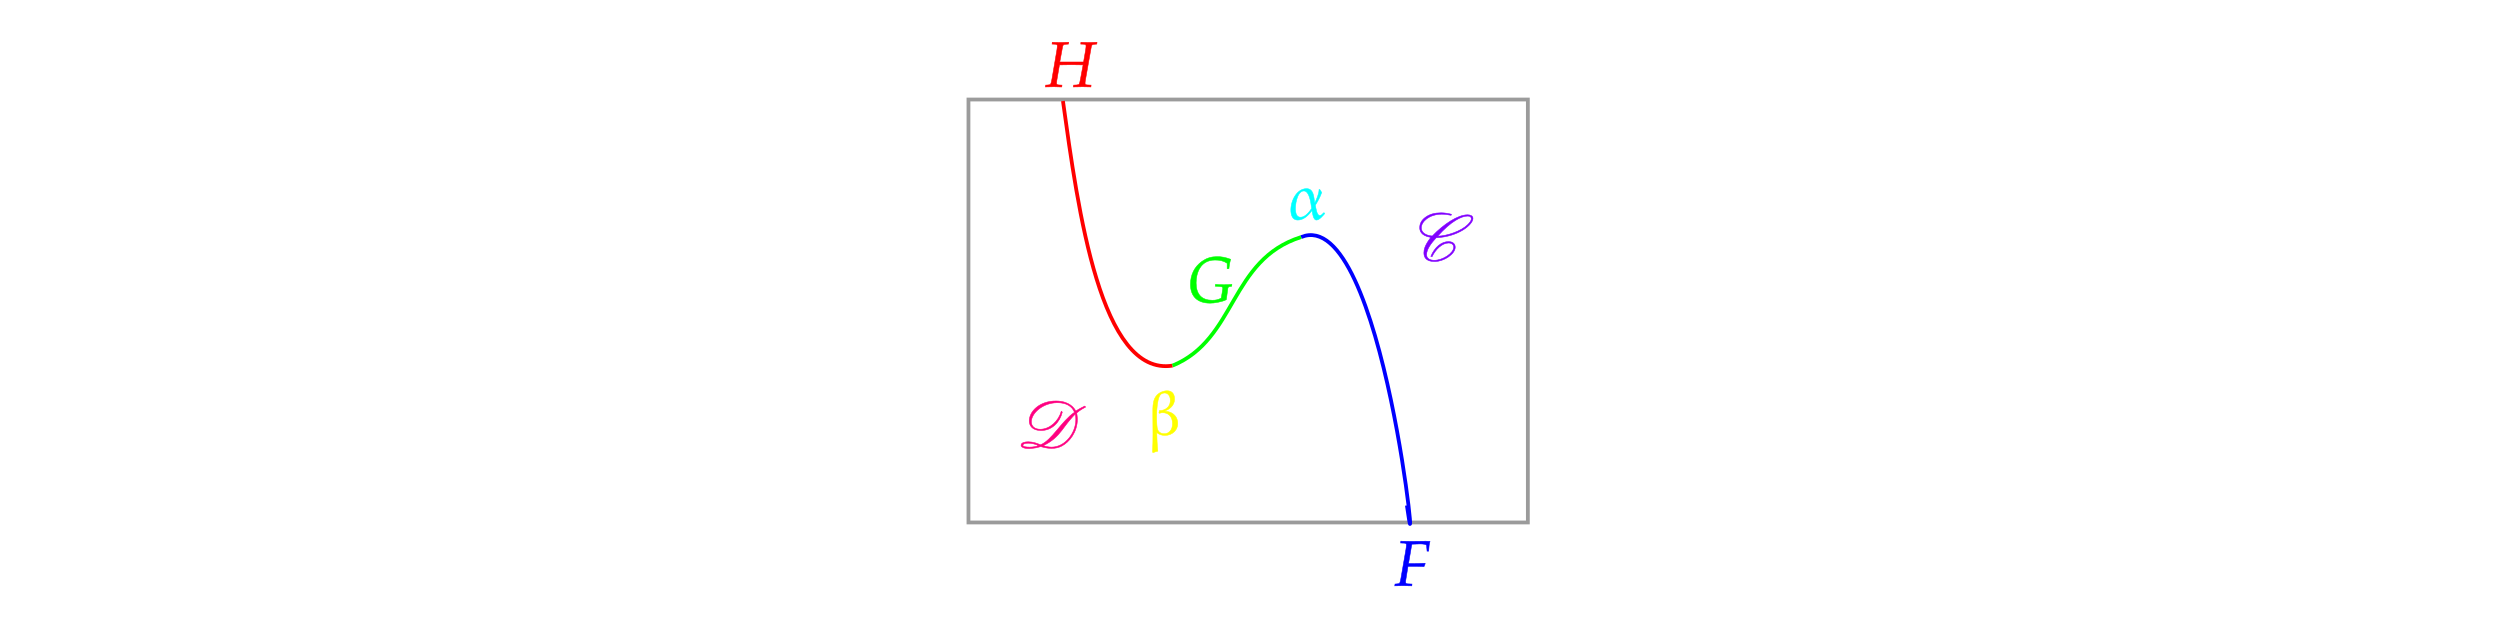
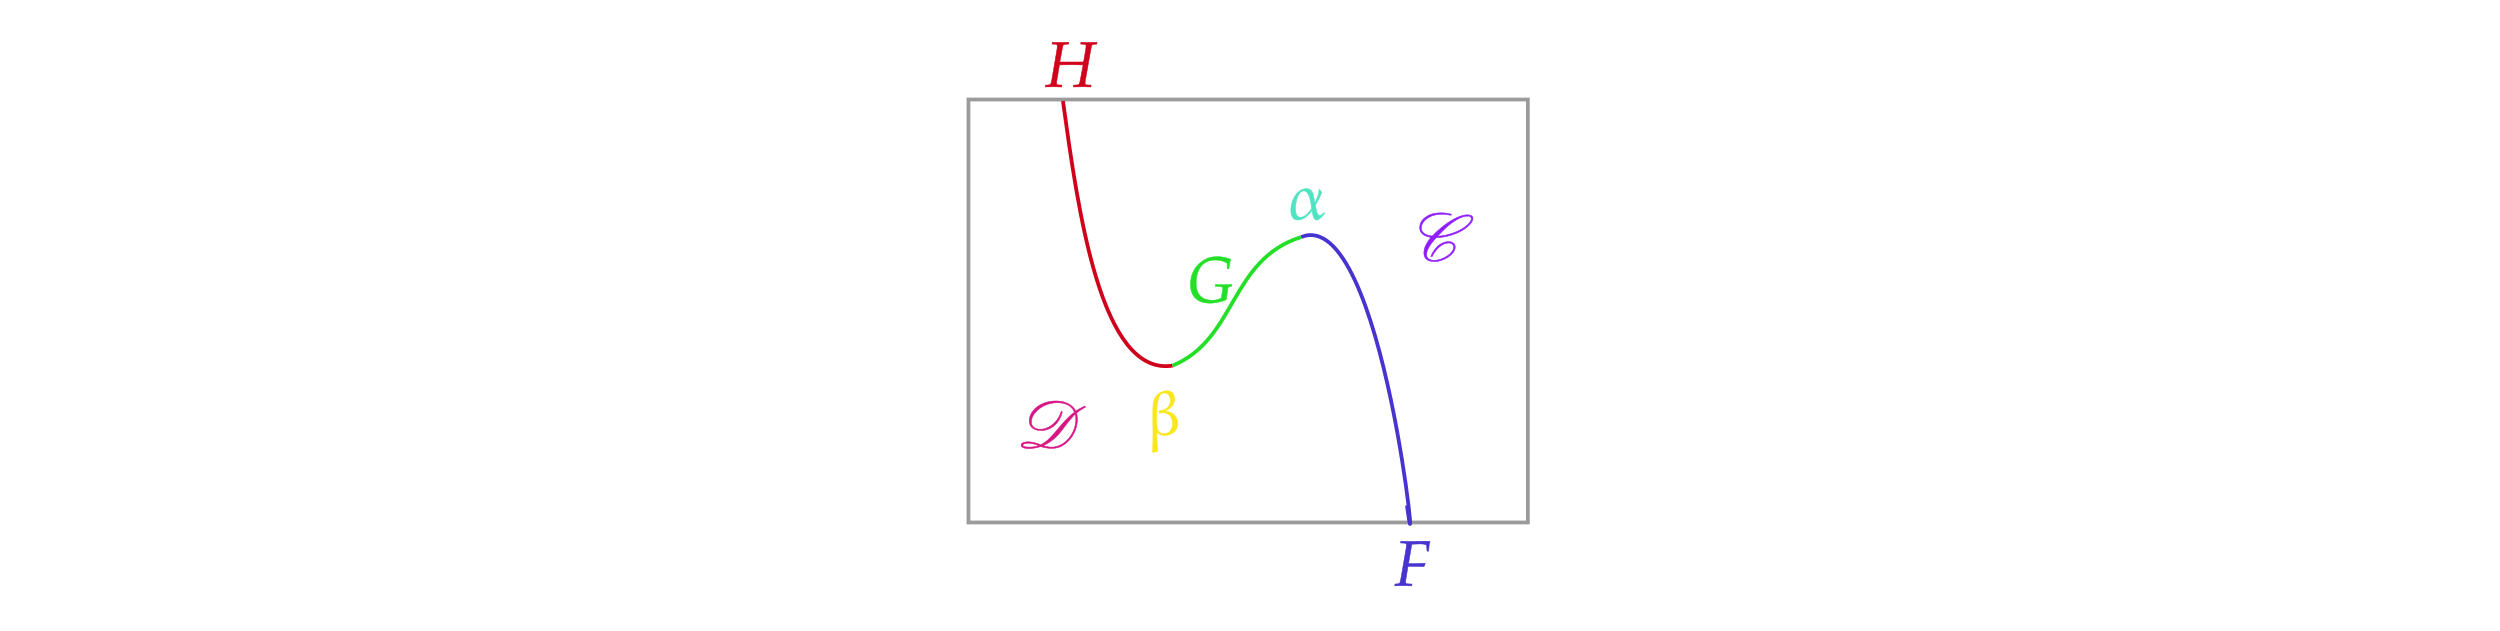
<svg xmlns="http://www.w3.org/2000/svg" x="0" y="0" width="661.433" height="166.9" style="         width:661.433px;         height:166.9px;         background: transparent;         fill: none; ">
  <svg class="role-diagram-draw-area">
    <g class="shapes-region" style="stroke: black; fill: none;">
      <g class="composite-shape">
        <path class="real" d=" M256.23,26.33 L404.23,26.33 L404.23,138.23 L256.23,138.23 Z" style="stroke-width: 1px; stroke: rgb(155, 155, 155); stroke-opacity: 1; fill: none; fill-opacity: 1;" />
      </g>
      <g class="arrow-line">
-         <path class="connection real" stroke-dasharray="" d="  M281.23,26.73 C285.23,55.73 291.23,99.73 310.23,96.73" style="stroke: rgb(255, 0, 0); stroke-opacity: 1; stroke-width: 1px; fill: none; fill-opacity: 1;" />
+         <path class="connection real" stroke-dasharray="" d="  M281.23,26.73 C285.23,55.73 291.23,99.73 310.23,96.73" style="stroke: rgb(208, 2, 27); stroke-opacity: 1; stroke-width: 1px; fill: none; fill-opacity: 1;" />
      </g>
      <g class="arrow-line">
-         <path class="connection real" stroke-dasharray="" d="  M372.23,133.73 C376.23,162.73 366.23,53.73 344.23,62.73" style="stroke: rgb(0, 0, 255); stroke-opacity: 1; stroke-width: 1px; fill: none; fill-opacity: 1;" />
+         <path class="connection real" stroke-dasharray="" d="  M372.23,133.73 C376.23,162.73 366.23,53.73 344.23,62.73" style="stroke: rgb(70, 51, 208); stroke-opacity: 1; stroke-width: 1px; fill: none; fill-opacity: 1;" />
      </g>
      <g class="arrow-line">
-         <path class="connection real" stroke-dasharray="" d="  M310.23,96.73 C327.23,89.73 325.23,68.73 344.23,62.73" style="stroke: rgb(0, 255, 0); stroke-opacity: 1; stroke-width: 1px; fill: none; fill-opacity: 1;" />
+         <path class="connection real" stroke-dasharray="" d="  M310.23,96.73 C327.23,89.73 325.23,68.73 344.23,62.73" style="stroke: rgb(36, 223, 40); stroke-opacity: 1; stroke-width: 1px; fill: none; fill-opacity: 1;" />
      </g>
      <g />
    </g>
    <g />
    <g />
    <g />
  </svg>
  <svg width="660" height="165.467" style="width:660px;height:165.467px;font-family:Asana-Math, Asana;background:transparent;">
    <g>
      <g>
        <g>
-           <g transform="matrix(1,0,0,1,374.85,68.94998)">
-             <path transform="matrix(0.017,0,0,-0.017,0,0)" d="M791 693C823 693 848 684 848 648C848 625 828 594 789 557C693 462 476 384 323 380L323 379C534 615 696 693 791 693ZM218 361C124 239 110 171 110 122C110 66 130 -15 277 -15C425 -15 598 105 598 208C598 266 554 296 493 296C384 296 278 209 218 66L237 61C290 171 391 274 495 274C557 274 574 235 574 210C574 116 406 5 272 5C204 5 152 33 152 93C152 179 230 278 301 355C659 374 874 564 874 656C874 701 828 713 789 713C639 713 418 567 241 383C144 390 70 434 70 510C70 607 194 722 390 722C446 722 505 710 533 705L539 721C495 733 435 744 377 744C279 744 200 722 138 677C76 633 45 578 45 513C45 482 50 388 218 361Z" stroke="rgb(128,0,255)" stroke-opacity="1" stroke-width="8" fill="rgb(128,0,255)" fill-opacity="1" />
+           <g transform="matrix(1,0,0,1,374.85,68.95)">
+             <path transform="matrix(0.017,0,0,-0.017,0,0)" d="M791 693C823 693 848 684 848 648C848 625 828 594 789 557C693 462 476 384 323 380L323 379C534 615 696 693 791 693ZM218 361C124 239 110 171 110 122C110 66 130 -15 277 -15C425 -15 598 105 598 208C598 266 554 296 493 296C384 296 278 209 218 66L237 61C290 171 391 274 495 274C557 274 574 235 574 210C574 116 406 5 272 5C204 5 152 33 152 93C152 179 230 278 301 355C659 374 874 564 874 656C874 701 828 713 789 713C639 713 418 567 241 383C144 390 70 434 70 510C70 607 194 722 390 722C446 722 505 710 533 705L539 721C495 733 435 744 377 744C279 744 200 722 138 677C76 633 45 578 45 513C45 482 50 388 218 361Z" stroke="rgb(144,29,254)" stroke-opacity="1" stroke-width="8" fill="rgb(144,29,254)" fill-opacity="1" />
          </g>
        </g>
      </g>
    </g>
    <g>
      <g>
        <g>
-           <g transform="matrix(1,0,0,1,340.7667,57.94998)">
-             <path transform="matrix(0.017,0,0,-0.017,0,0)" d="M562 97L555 97C539 79 520 55 493 55C448 55 432 184 426 216C465 278 500 343 525 413C516 428 506 444 495 459L484 459C482 391 447 315 421 257L414 260C403 337 401 473 289 473C121 473 24 243 48 93C57 33 86 -16 154 -16C246 -16 324 64 372 131L375 128C381 95 392 -16 443 -16C489 -16 545 54 571 84C570 91 567 94 562 97ZM368 164C334 113 268 28 197 28C144 28 126 70 119 115C105 202 138 437 247 437C334 437 355 252 364 192Z" stroke="rgb(0,255,255)" stroke-opacity="1" stroke-width="8" fill="rgb(0,255,255)" fill-opacity="1" />
+           <g transform="matrix(1,0,0,1,340.7667,57.95)">
+             <path transform="matrix(0.017,0,0,-0.017,0,0)" d="M562 97L555 97C539 79 520 55 493 55C448 55 432 184 426 216C465 278 500 343 525 413C516 428 506 444 495 459L484 459C482 391 447 315 421 257L414 260C403 337 401 473 289 473C121 473 24 243 48 93C57 33 86 -16 154 -16C246 -16 324 64 372 131L375 128C381 95 392 -16 443 -16C489 -16 545 54 571 84C570 91 567 94 562 97ZM368 164C334 113 268 28 197 28C144 28 126 70 119 115C105 202 138 437 247 437C334 437 355 252 364 192Z" stroke="rgb(80,227,194)" stroke-opacity="1" stroke-width="8" fill="rgb(80,227,194)" fill-opacity="1" />
          </g>
        </g>
      </g>
    </g>
    <g>
      <g>
        <g>
          <g transform="matrix(1,0,0,1,369.0167,154.95)">
-             <path transform="matrix(0.017,0,0,-0.017,0,0)" d="M286 646L392 650C454 650 494 641 495 626L503 537L527 537C530 600 537 651 548 689C526 691 498 692 481 692L440 691L275 689L246 689C221 689 181 690 143 691L94 692L91 664L147 662C171 661 182 652 182 635C182 621 178 589 173 559L98 125C81 33 81 32 40 28L4 25L0 -3L34 -2C74 -1 106 0 127 0C145 0 174 -1 213 -2L265 -3L268 25L204 28C177 29 168 37 168 57C168 63 169 74 170 78L206 301L323 301C350 301 381 300 429 298L455 297L474 342L470 349C389 345 329 343 251 343L214 343L260 614C263 630 264 635 269 646Z" stroke="rgb(0,0,255)" stroke-opacity="1" stroke-width="8" fill="rgb(0,0,255)" fill-opacity="1" />
+             <path transform="matrix(0.017,0,0,-0.017,0,0)" d="M286 646L392 650C454 650 494 641 495 626L503 537L527 537C530 600 537 651 548 689C526 691 498 692 481 692L440 691L275 689L246 689C221 689 181 690 143 691L94 692L91 664L147 662C171 661 182 652 182 635C182 621 178 589 173 559L98 125C81 33 81 32 40 28L4 25L0 -3L34 -2C74 -1 106 0 127 0C145 0 174 -1 213 -2L265 -3L268 25L204 28C177 29 168 37 168 57C168 63 169 74 170 78L206 301L323 301C350 301 381 300 429 298L455 297L474 342L470 349C389 345 329 343 251 343L214 343L260 614C263 630 264 635 269 646Z" stroke="rgb(70,51,208)" stroke-opacity="1" stroke-width="8" fill="rgb(70,51,208)" fill-opacity="1" />
          </g>
        </g>
      </g>
    </g>
    <g>
      <g>
        <g>
-           <g transform="matrix(1,0,0,1,276.6333,22.94998)">
-             <path transform="matrix(0.017,0,0,-0.017,0,0)" d="M221 385L263 613C270 652 277 658 314 661L356 664L359 692L335 692L245 689C229 689 211 689 168 690L104 692L101 664L148 662C172 661 183 653 183 635C183 621 179 590 174 559L100 125C83 33 82 32 42 28L1 25L-3 -3L39 -2C87 -1 110 0 129 0L226 -3L252 -3L255 25L206 28C179 30 170 37 170 58C170 67 171 74 174 93L216 340L277 341C339 342 381 343 400 343C419 343 460 342 523 341L584 340L544 125C535 76 528 48 523 42C519 34 508 30 486 28L436 25L432 -3L488 -2C532 -1 562 0 573 0C589 0 620 -1 663 -2L705 -3L708 25L650 28C624 29 614 37 614 58C614 67 615 76 618 93L710 613C717 652 723 657 761 661L797 664L800 692L784 692L693 689C678 689 657 689 613 690L550 692L547 664L595 662C619 661 630 653 630 635C630 621 626 589 621 559L591 385Z" stroke="rgb(255,0,0)" stroke-opacity="1" stroke-width="8" fill="rgb(255,0,0)" fill-opacity="1" />
+           <g transform="matrix(1,0,0,1,276.6333,22.95)">
+             <path transform="matrix(0.017,0,0,-0.017,0,0)" d="M221 385L263 613C270 652 277 658 314 661L356 664L359 692L335 692L245 689C229 689 211 689 168 690L104 692L101 664L148 662C172 661 183 653 183 635C183 621 179 590 174 559L100 125C83 33 82 32 42 28L1 25L-3 -3L39 -2C87 -1 110 0 129 0L226 -3L252 -3L255 25L206 28C179 30 170 37 170 58C170 67 171 74 174 93L216 340L277 341C339 342 381 343 400 343C419 343 460 342 523 341L584 340L544 125C535 76 528 48 523 42C519 34 508 30 486 28L436 25L432 -3L488 -2C532 -1 562 0 573 0C589 0 620 -1 663 -2L705 -3L708 25L650 28C624 29 614 37 614 58C614 67 615 76 618 93L710 613C717 652 723 657 761 661L797 664L800 692L784 692L693 689C678 689 657 689 613 690L550 692L547 664L595 662C619 661 630 653 630 635C630 621 626 589 621 559L591 385Z" stroke="rgb(208,2,27)" stroke-opacity="1" stroke-width="8" fill="rgb(208,2,27)" fill-opacity="1" />
          </g>
        </g>
      </g>
    </g>
    <g>
      <g>
        <g>
          <g transform="matrix(1,0,0,1,303.7667,114.95)">
-             <path transform="matrix(0.017,0,0,-0.017,0,0)" d="M458 205C443 301 360 358 269 360L268 369C355 400 426 479 409 581C399 644 360 680 296 680C265 680 236 673 208 661C58 595 73 439 73 289C74 102 79 -87 68 -273L77 -283C101 -274 125 -265 151 -259C140 -162 137 -66 134 29C172 -2 217 -15 261 -15C382 -15 478 80 458 205ZM376 208C391 115 355 12 249 12C192 12 150 45 141 103C125 205 122 573 202 629C217 640 235 646 254 646C306 646 336 606 343 558C361 446 280 371 174 371C173 359 172 347 168 337L177 329C192 336 207 339 224 339C306 339 363 291 376 208Z" stroke="rgb(255,255,0)" stroke-opacity="1" stroke-width="8" fill="rgb(255,255,0)" fill-opacity="1" />
+             <path transform="matrix(0.017,0,0,-0.017,0,0)" d="M458 205C443 301 360 358 269 360L268 369C355 400 426 479 409 581C399 644 360 680 296 680C265 680 236 673 208 661C58 595 73 439 73 289C74 102 79 -87 68 -273L77 -283C101 -274 125 -265 151 -259C140 -162 137 -66 134 29C172 -2 217 -15 261 -15C382 -15 478 80 458 205ZM376 208C391 115 355 12 249 12C192 12 150 45 141 103C125 205 122 573 202 629C217 640 235 646 254 646C306 646 336 606 343 558C361 446 280 371 174 371C173 359 172 347 168 337L177 329C192 336 207 339 224 339C306 339 363 291 376 208Z" stroke="rgb(248,231,28)" stroke-opacity="1" stroke-width="8" fill="rgb(248,231,28)" fill-opacity="1" />
          </g>
        </g>
      </g>
    </g>
    <g>
      <g>
        <g>
-           <g transform="matrix(1,0,0,1,314.1166,79.89996)">
-             <path transform="matrix(0.017,0,0,-0.017,0,0)" d="M434 653C511 653 565 639 621 603L621 519L648 519C653 576 661 619 675 665C592 695 535 706 466 706C374 706 301 683 229 632C112 548 50 424 50 274C50 87 159 -18 355 -18C412 -21 559 6 608 37C628 193 632 216 633 219C635 228 647 238 660 240L692 246L694 274C655 270 620 269 569 269C518 269 482 270 440 274L435 246L469 244C544 240 553 236 553 212C553 197 533 84 528 60C483 36 444 27 390 27C224 27 138 120 138 297C138 443 197 653 434 653Z" stroke="rgb(0,255,0)" stroke-opacity="1" stroke-width="8" fill="rgb(0,255,0)" fill-opacity="1" />
+           <g transform="matrix(1,0,0,1,314.1166,79.89999)">
+             <path transform="matrix(0.017,0,0,-0.017,0,0)" d="M434 653C511 653 565 639 621 603L621 519L648 519C653 576 661 619 675 665C592 695 535 706 466 706C374 706 301 683 229 632C112 548 50 424 50 274C50 87 159 -18 355 -18C412 -21 559 6 608 37C628 193 632 216 633 219C635 228 647 238 660 240L692 246L694 274C655 270 620 269 569 269C518 269 482 270 440 274L435 246L469 244C544 240 553 236 553 212C553 197 533 84 528 60C483 36 444 27 390 27C224 27 138 120 138 297C138 443 197 653 434 653Z" stroke="rgb(36,223,40)" stroke-opacity="1" stroke-width="8" fill="rgb(36,223,40)" fill-opacity="1" />
          </g>
        </g>
      </g>
    </g>
    <g>
      <g>
        <g>
          <g transform="matrix(1,0,0,1,269.3833,118.55)">
-             <path transform="matrix(0.017,0,0,-0.017,0,0)" d="M180 15C128 15 73 20 73 45C73 56 91 76 154 76C218 76 265 60 318 40L318 39C274 24 230 15 180 15ZM897 440C897 245 737 15 520 15C468 15 415 29 389 38C522 98 610 184 680 276L719 328C784 416 840 482 889 530L889 529C897 495 897 467 897 440ZM587 733C327 733 172 566 172 423C172 354 217 273 355 273C528 273 649 404 687 560L671 573C628 421 493 293 343 293C252 293 205 343 205 409C205 543 384 706 611 706C746 706 839 652 876 557C672 417 523 119 347 51C302 71 232 98 156 98C106 98 45 85 45 45C40 11 110 -18 213 -5C267 0 290 5 351 23C374 17 441 -5 519 -5C576 -5 629 5 679 32C791 91 922 242 922 455C922 476 913 533 911 547C936 568 962 591 1050 639L1036 654C1015 644 950 612 897 577L897 576C875 618 801 733 587 733Z" stroke="rgb(255,0,128)" stroke-opacity="1" stroke-width="8" fill="rgb(255,0,128)" fill-opacity="1" />
+             <path transform="matrix(0.017,0,0,-0.017,0,0)" d="M180 15C128 15 73 20 73 45C73 56 91 76 154 76C218 76 265 60 318 40L318 39C274 24 230 15 180 15ZM897 440C897 245 737 15 520 15C468 15 415 29 389 38C522 98 610 184 680 276L719 328C784 416 840 482 889 530L889 529C897 495 897 467 897 440ZM587 733C327 733 172 566 172 423C172 354 217 273 355 273C528 273 649 404 687 560L671 573C628 421 493 293 343 293C252 293 205 343 205 409C205 543 384 706 611 706C746 706 839 652 876 557C672 417 523 119 347 51C302 71 232 98 156 98C106 98 45 85 45 45C40 11 110 -18 213 -5C267 0 290 5 351 23C374 17 441 -5 519 -5C576 -5 629 5 679 32C791 91 922 242 922 455C922 476 913 533 911 547C936 568 962 591 1050 639L1036 654C1015 644 950 612 897 577L897 576C875 618 801 733 587 733Z" stroke="rgb(215,21,133)" stroke-opacity="1" stroke-width="8" fill="rgb(215,21,133)" fill-opacity="1" />
          </g>
        </g>
      </g>
    </g>
  </svg>
</svg>
